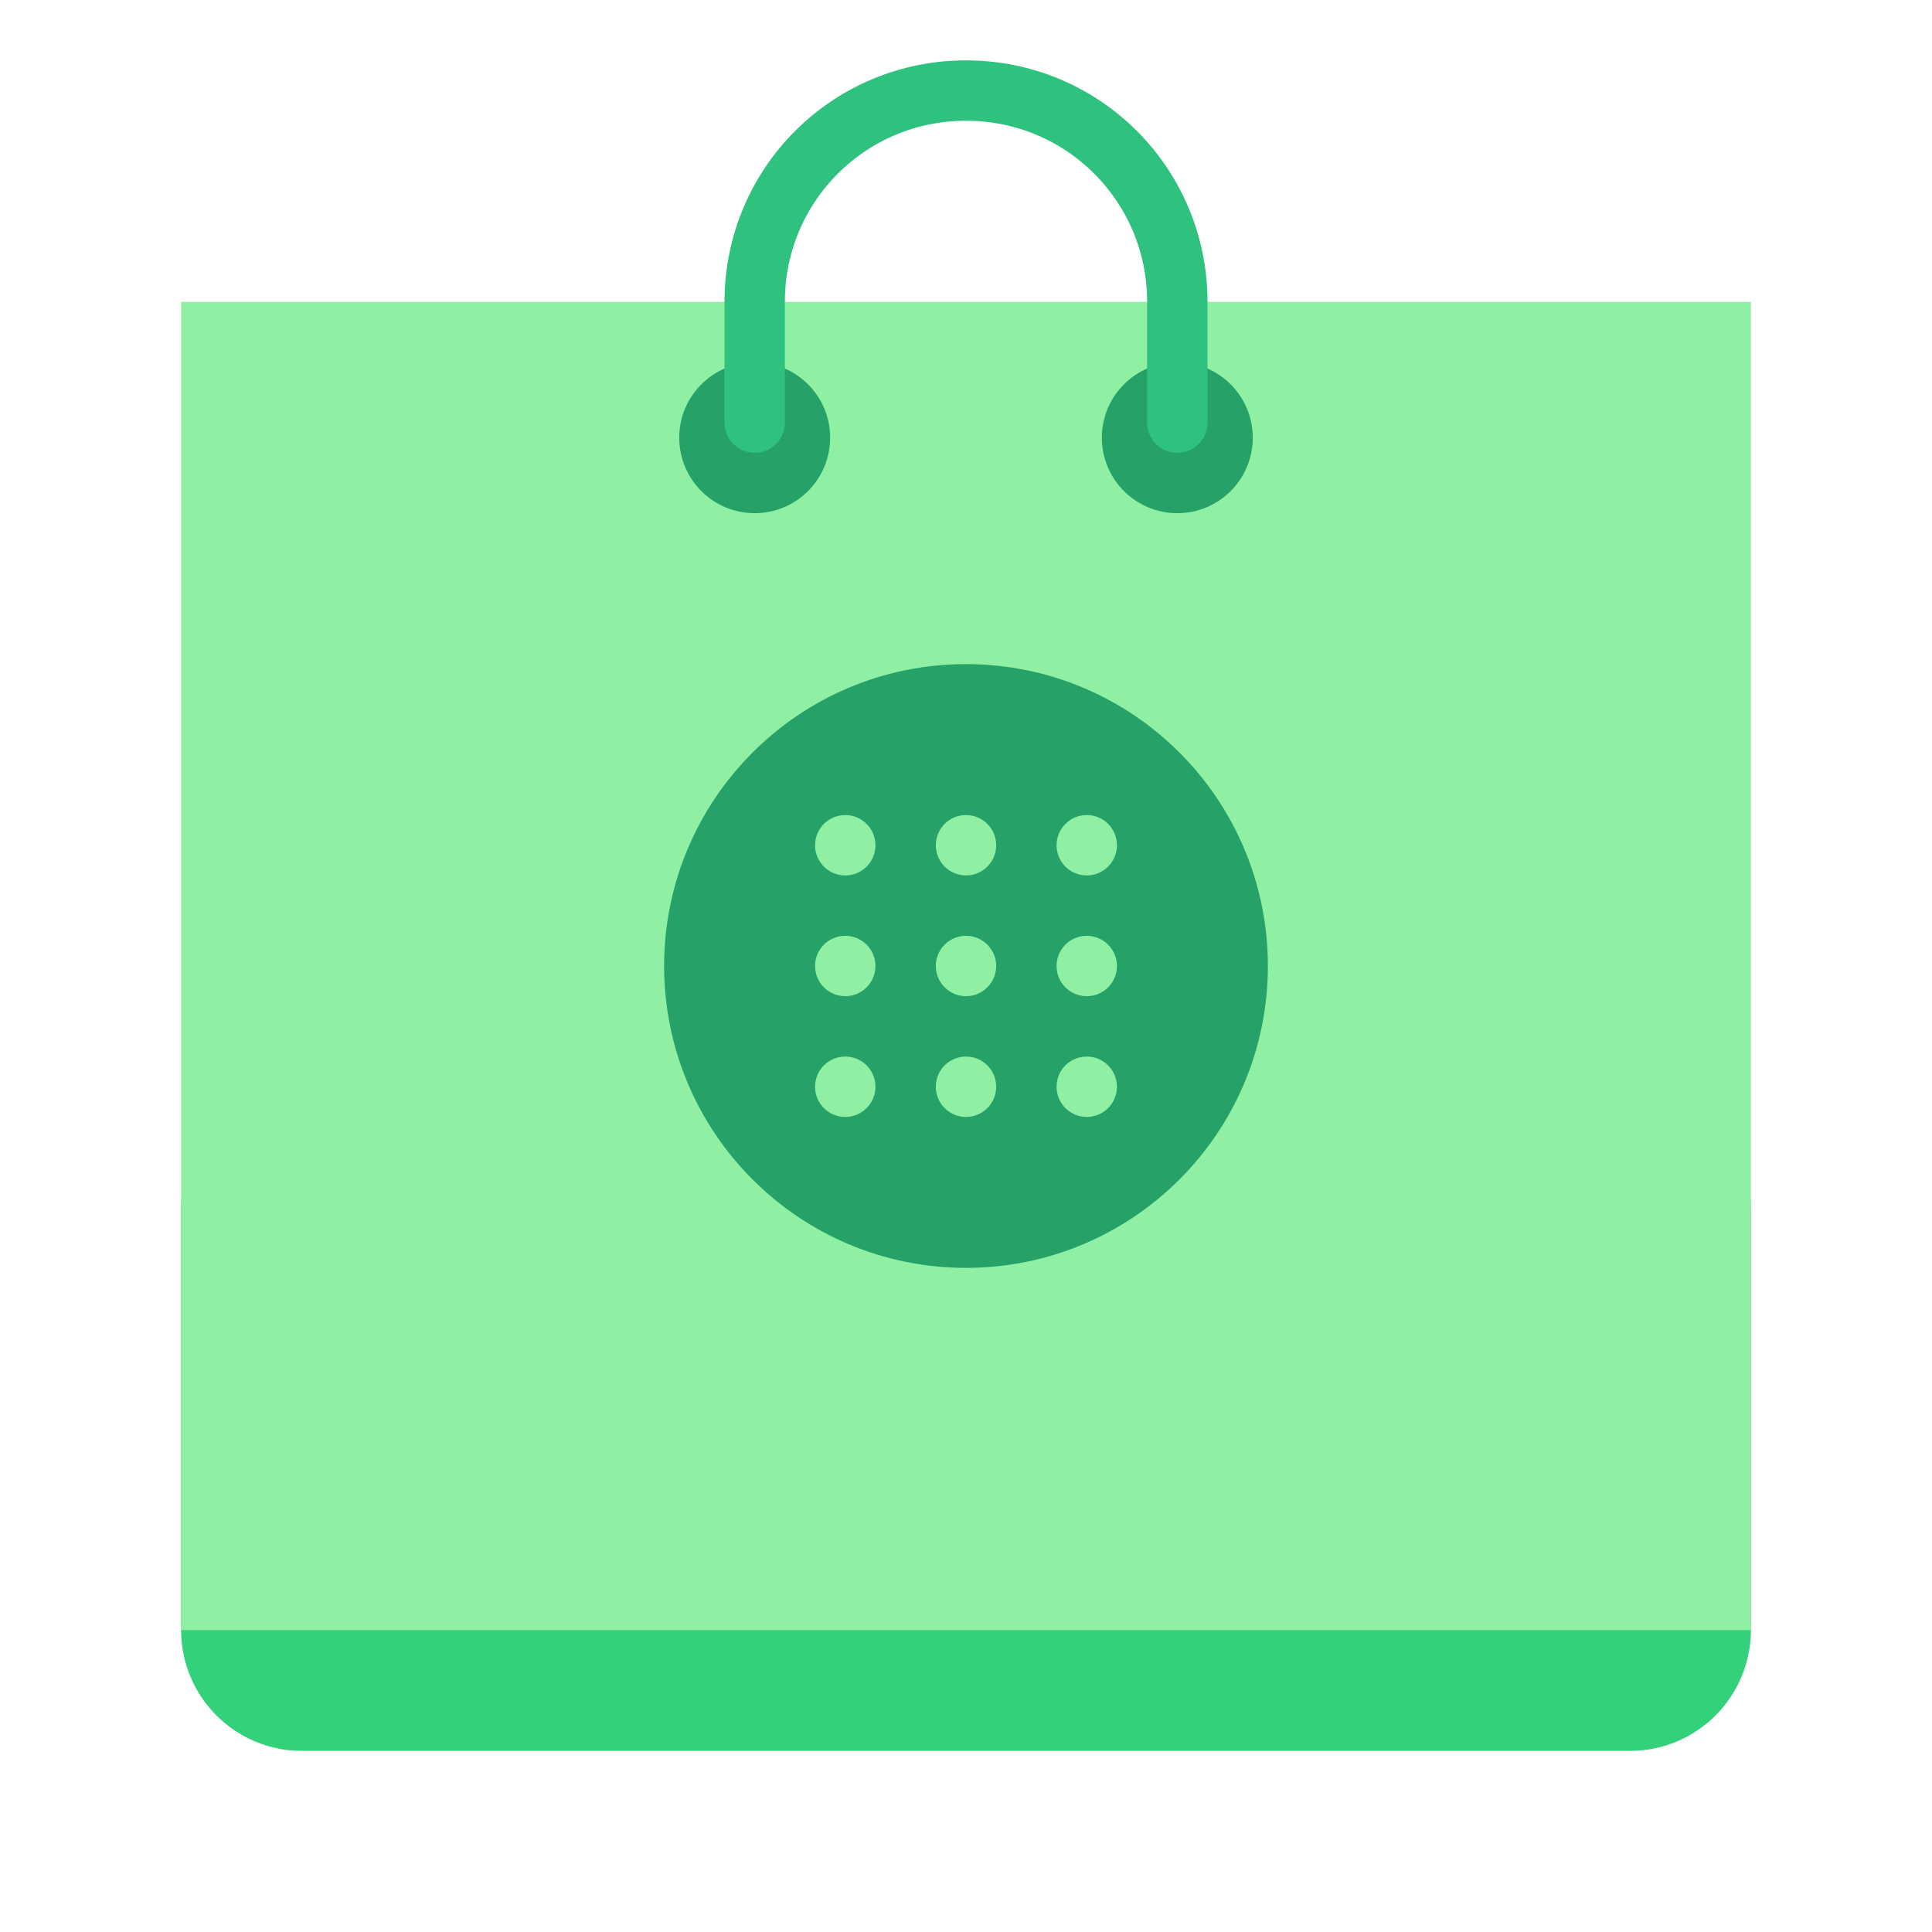
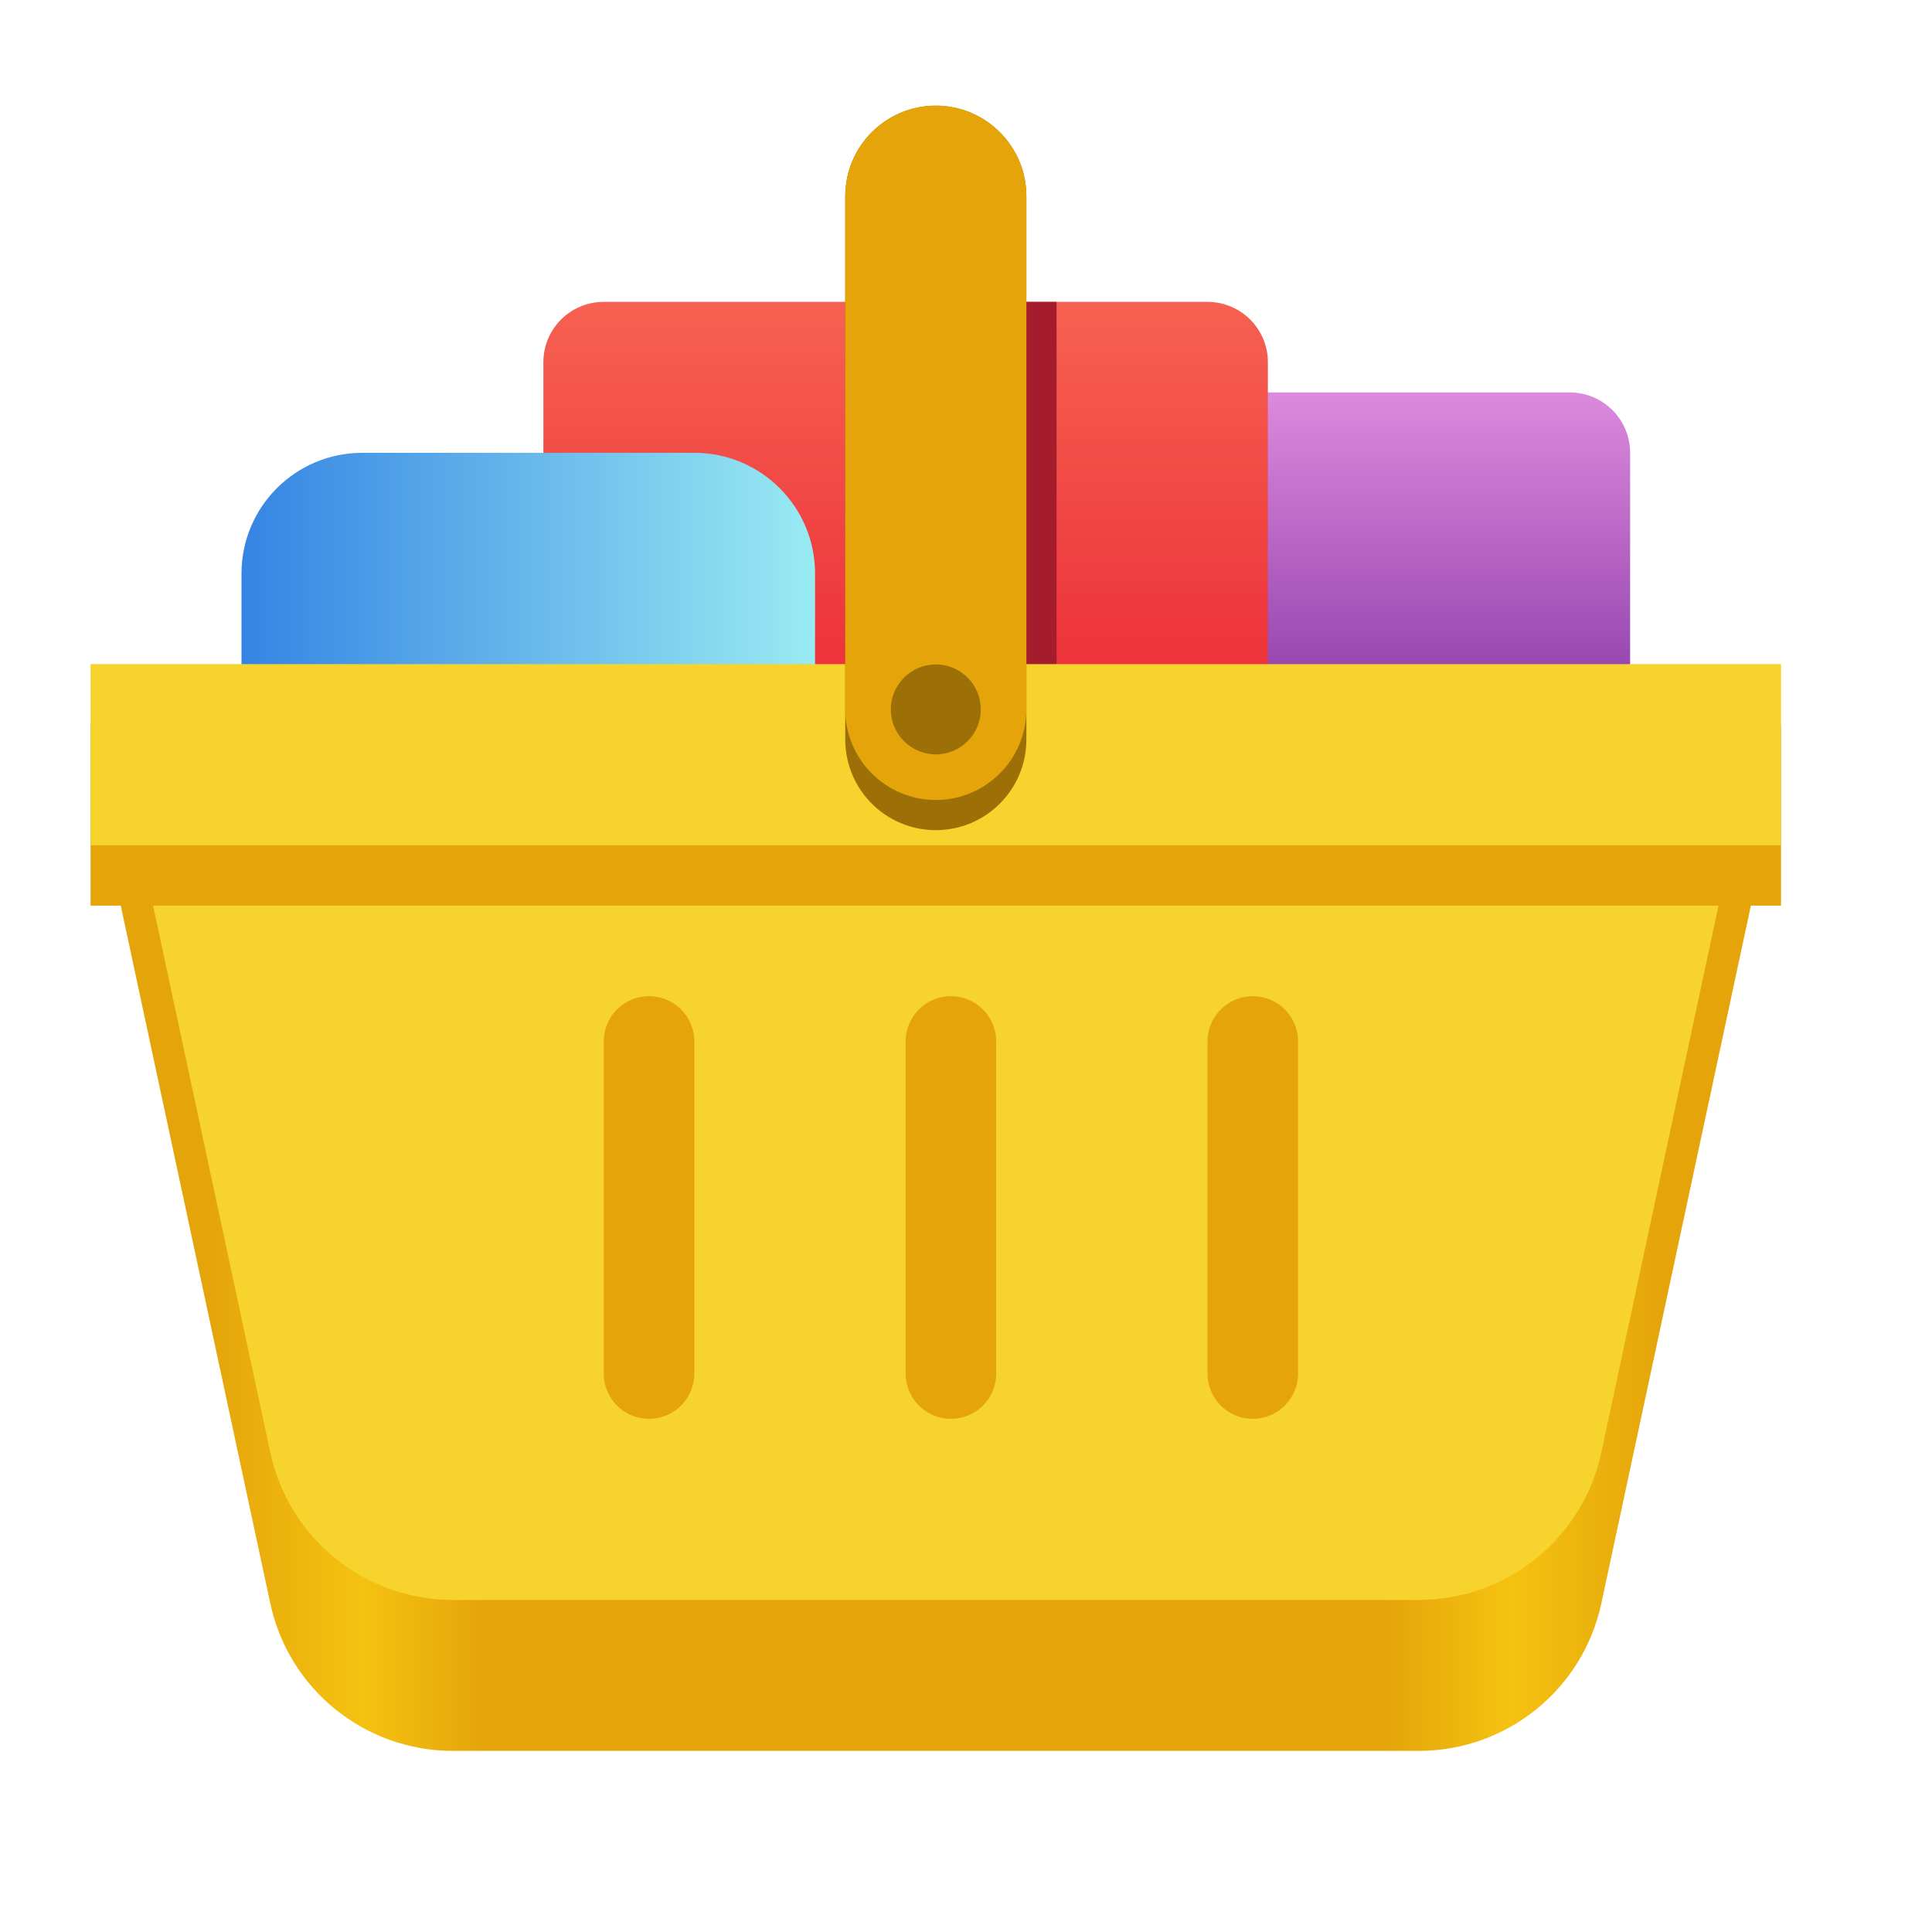
- <svg xmlns="http://www.w3.org/2000/svg" xmlns:xlink="http://www.w3.org/1999/xlink" width="128" height="128" id="svg11300" version="1.0" style="display:inline;enable-background:new" viewBox="0 0 128 128">
-   <defs id="defs3">
-     <linearGradient id="linearGradient1494">
-       <stop style="stop-color:#babdb6;stop-opacity:1;" offset="0" id="stop1490" />
-       <stop style="stop-color:#babdb6;stop-opacity:0;" offset="1" id="stop1492" />
-     </linearGradient>
-     <linearGradient xlink:href="#linearGradient1494" id="linearGradient1496" x1="280" y1="172" x2="280" y2="20" gradientUnits="userSpaceOnUse" />
-   </defs>
-   <g id="layer1" style="display:inline" transform="translate(0,-172)">
-     <rect style="vector-effect:none;fill:#33d17a;fill-opacity:1;stroke:none;stroke-width:8;stroke-linecap:round;stroke-linejoin:round;stroke-miterlimit:4;stroke-dasharray:none;stroke-dashoffset:0;stroke-opacity:0.673" id="rect1127" width="104" height="44" x="12" y="244" rx="8" ry="8" />
-     <g transform="rotate(-30,403.5026,307.8115)" id="g1710" />
-     <rect style="vector-effect:none;fill:#8ff0a4;fill-opacity:1;stroke:none;stroke-width:27.713;stroke-linecap:butt;stroke-linejoin:round;stroke-miterlimit:4;stroke-dasharray:none;stroke-dashoffset:0;stroke-opacity:1;marker:none;marker-start:none;marker-mid:none;marker-end:none;paint-order:normal" id="rect1051" width="104" height="88" x="12" y="192" />
-     <circle r="5" cy="201" cx="50" id="path1047" style="fill:#26a269;fill-opacity:1;stroke:none;stroke-width:4;stroke-linecap:round;stroke-linejoin:round;stroke-miterlimit:4;stroke-dasharray:none;stroke-dashoffset:0;stroke-opacity:1" />
-     <circle style="fill:#26a269;fill-opacity:1;stroke:none;stroke-width:4;stroke-linecap:round;stroke-linejoin:round;stroke-miterlimit:4;stroke-dasharray:none;stroke-dashoffset:0;stroke-opacity:1" id="circle1049" cx="78" cy="201" r="5" />
-     <path id="rect1044" d="m 50,200 v -8 c 0,-7.756 6.244,-14 14,-14 7.756,0 14,6.244 14,14 v 8" style="fill:none;fill-opacity:1;stroke:#2ec27e;stroke-width:4;stroke-linecap:round;stroke-linejoin:round;stroke-miterlimit:4;stroke-dasharray:none;stroke-dashoffset:0;stroke-opacity:1" />
-     <path style="display:inline;fill:#26a269;fill-opacity:1;stroke:none;stroke-width:0.011px;stroke-linecap:butt;stroke-linejoin:miter;stroke-miterlimit:4;stroke-dasharray:none;stroke-dashoffset:0;stroke-opacity:1;marker:none;marker-start:none;marker-mid:none;marker-end:none;paint-order:normal;enable-background:new" d="m 64,216 a 20,20 0 0 0 -20,20 20,20 0 0 0 20,20 20,20 0 0 0 20,-20 20,20 0 0 0 -20,-20 z m -8,10 a 2,2 0 0 1 2,2 2,2 0 0 1 -2,2 2,2 0 0 1 -2,-2 2,2 0 0 1 2,-2 z m 8,0 a 2,2 0 0 1 2,2 2,2 0 0 1 -2,2 2,2 0 0 1 -2,-2 2,2 0 0 1 2,-2 z m 8,0 a 2,2 0 0 1 2,2 2,2 0 0 1 -2,2 2,2 0 0 1 -2,-2 2,2 0 0 1 2,-2 z m -16,8 a 2,2 0 0 1 2,2 2,2 0 0 1 -2,2 2,2 0 0 1 -2,-2 2,2 0 0 1 2,-2 z m 8,0 a 2,2 0 0 1 2,2 2,2 0 0 1 -2,2 2,2 0 0 1 -2,-2 2,2 0 0 1 2,-2 z m 8,0 a 2,2 0 0 1 2,2 2,2 0 0 1 -2,2 2,2 0 0 1 -2,-2 2,2 0 0 1 2,-2 z m -16,8 a 2,2 0 0 1 2,2 2,2 0 0 1 -2,2 2,2 0 0 1 -2,-2 2,2 0 0 1 2,-2 z m 8,0 a 2,2 0 0 1 2,2 2,2 0 0 1 -2,2 2,2 0 0 1 -2,-2 2,2 0 0 1 2,-2 z m 8,0 a 2,2 0 0 1 2,2 2,2 0 0 1 -2,2 2,2 0 0 1 -2,-2 2,2 0 0 1 2,-2 z" id="path920" />
-     <g id="g1480" style="fill:url(#linearGradient1496);fill-opacity:1" />
+ <svg xmlns="http://www.w3.org/2000/svg" height="128px" viewBox="0 0 128 128" width="128px">
+   <linearGradient id="a" gradientUnits="userSpaceOnUse" x1="88" x2="88" y1="46" y2="26">
+     <stop offset="0" stop-color="#9141ac" />
+     <stop offset="1" stop-color="#dc8add" />
+   </linearGradient>
+   <linearGradient id="b" gradientUnits="userSpaceOnUse" x1="14" x2="110" y1="82" y2="82">
+     <stop offset="0" stop-color="#e5a50a" />
+     <stop offset="0.104" stop-color="#f5c211" />
+     <stop offset="0.188" stop-color="#e5a50a" />
+     <stop offset="0.812" stop-color="#e5a50a" />
+     <stop offset="0.896" stop-color="#f5c211" />
+     <stop offset="1" stop-color="#e5a50a" />
+   </linearGradient>
+   <linearGradient id="c" gradientTransform="matrix(1.5 0 0 1.1875 -48 -198.5)" gradientUnits="userSpaceOnUse" x1="68" x2="68" y1="204" y2="184">
+     <stop offset="0" stop-color="#ed333b" />
+     <stop offset="1" stop-color="#f66151" />
+   </linearGradient>
+   <linearGradient id="d" gradientTransform="matrix(0 -1 -1.1875 0 272.5 118)" gradientUnits="userSpaceOnUse" x1="68" x2="68" y1="216" y2="184">
+     <stop offset="0" stop-color="#3584e4" />
+     <stop offset="1" stop-color="#99ebf2" />
+   </linearGradient>
+   <path d="m 80 26 h 24 c 2.211 0 4 1.789 4 4 v 24 c 0 2.211 -1.789 4 -4 4 h -24 c -2.211 0 -4 -1.789 -4 -4 v -24 c 0 -2.211 1.789 -4 4 -4 z m 0 0" fill="url(#a)" />
+   <path d="m 106.094 106.223 l 9.906 -46.223 v -10 h -108 v 10 l 9.906 46.223 c 1.219 5.703 6.262 9.777 12.094 9.777 h 64 c 5.832 0 10.875 -4.074 12.094 -9.777 z m 0 0" fill="url(#b)" />
+   <path d="m 40 20 h 40 c 2.211 0 4 1.789 4 4 v 30 c 0 2.211 -1.789 4 -4 4 h -40 c -2.211 0 -4 -1.789 -4 -4 v -30 c 0 -2.211 1.789 -4 4 -4 z m 0 0" fill="url(#c)" />
+   <path d="m 66 20 h 4 v 38 h -4 z m 0 0" fill="#a51d2d" />
+   <path d="m 54 54 v -16 c 0 -4.418 -3.582 -8 -8 -8 h -22 c -4.418 0 -8 3.582 -8 8 v 16 c 0 4.418 3.582 8 8 8 h 22 c 4.418 0 8 -3.582 8 -8 z m 0 0" fill="url(#d)" />
+   <path d="m 106.094 96.223 l 9.906 -46.223 h -108 l 9.906 46.223 c 1.219 5.703 6.262 9.777 12.094 9.777 h 64 c 5.832 0 10.875 -4.074 12.094 -9.777 z m 0 0" fill="#f6d32d" />
+   <g fill="none" stroke="#e5a50a" stroke-linecap="round" stroke-width="6">
+     <path d="m 43 69 v 22" />
+     <path d="m 63 69 v 22" />
+     <path d="m 83 69 v 22" />
  </g>
+   <path d="m 6 48 h 112 v 12 h -112 z m 0 0" fill="#e5a50a" />
+   <path d="m 6 44 h 112 v 12 h -112 z m 0 0" fill="#f6d32d" />
+   <path d="m 62 7 c 3.312 0 6 2.688 6 6 v 36 c 0 3.312 -2.688 6 -6 6 s -6 -2.688 -6 -6 v -36 c 0 -3.312 2.688 -6 6 -6 z m 0 0" fill="#9c7007" />
+   <path d="m 62 7 c 3.312 0 6 2.688 6 6 v 34 c 0 3.312 -2.688 6 -6 6 s -6 -2.688 -6 -6 v -34 c 0 -3.312 2.688 -6 6 -6 z m 0 0" fill="#e5a50a" />
+   <path d="m 64.98 47 c 0 1.645 -1.336 2.98 -2.98 2.98 s -2.98 -1.336 -2.98 -2.98 s 1.336 -2.98 2.98 -2.98 s 2.98 1.336 2.98 2.98 z m 0 0" fill="#9c7007" />
</svg>
